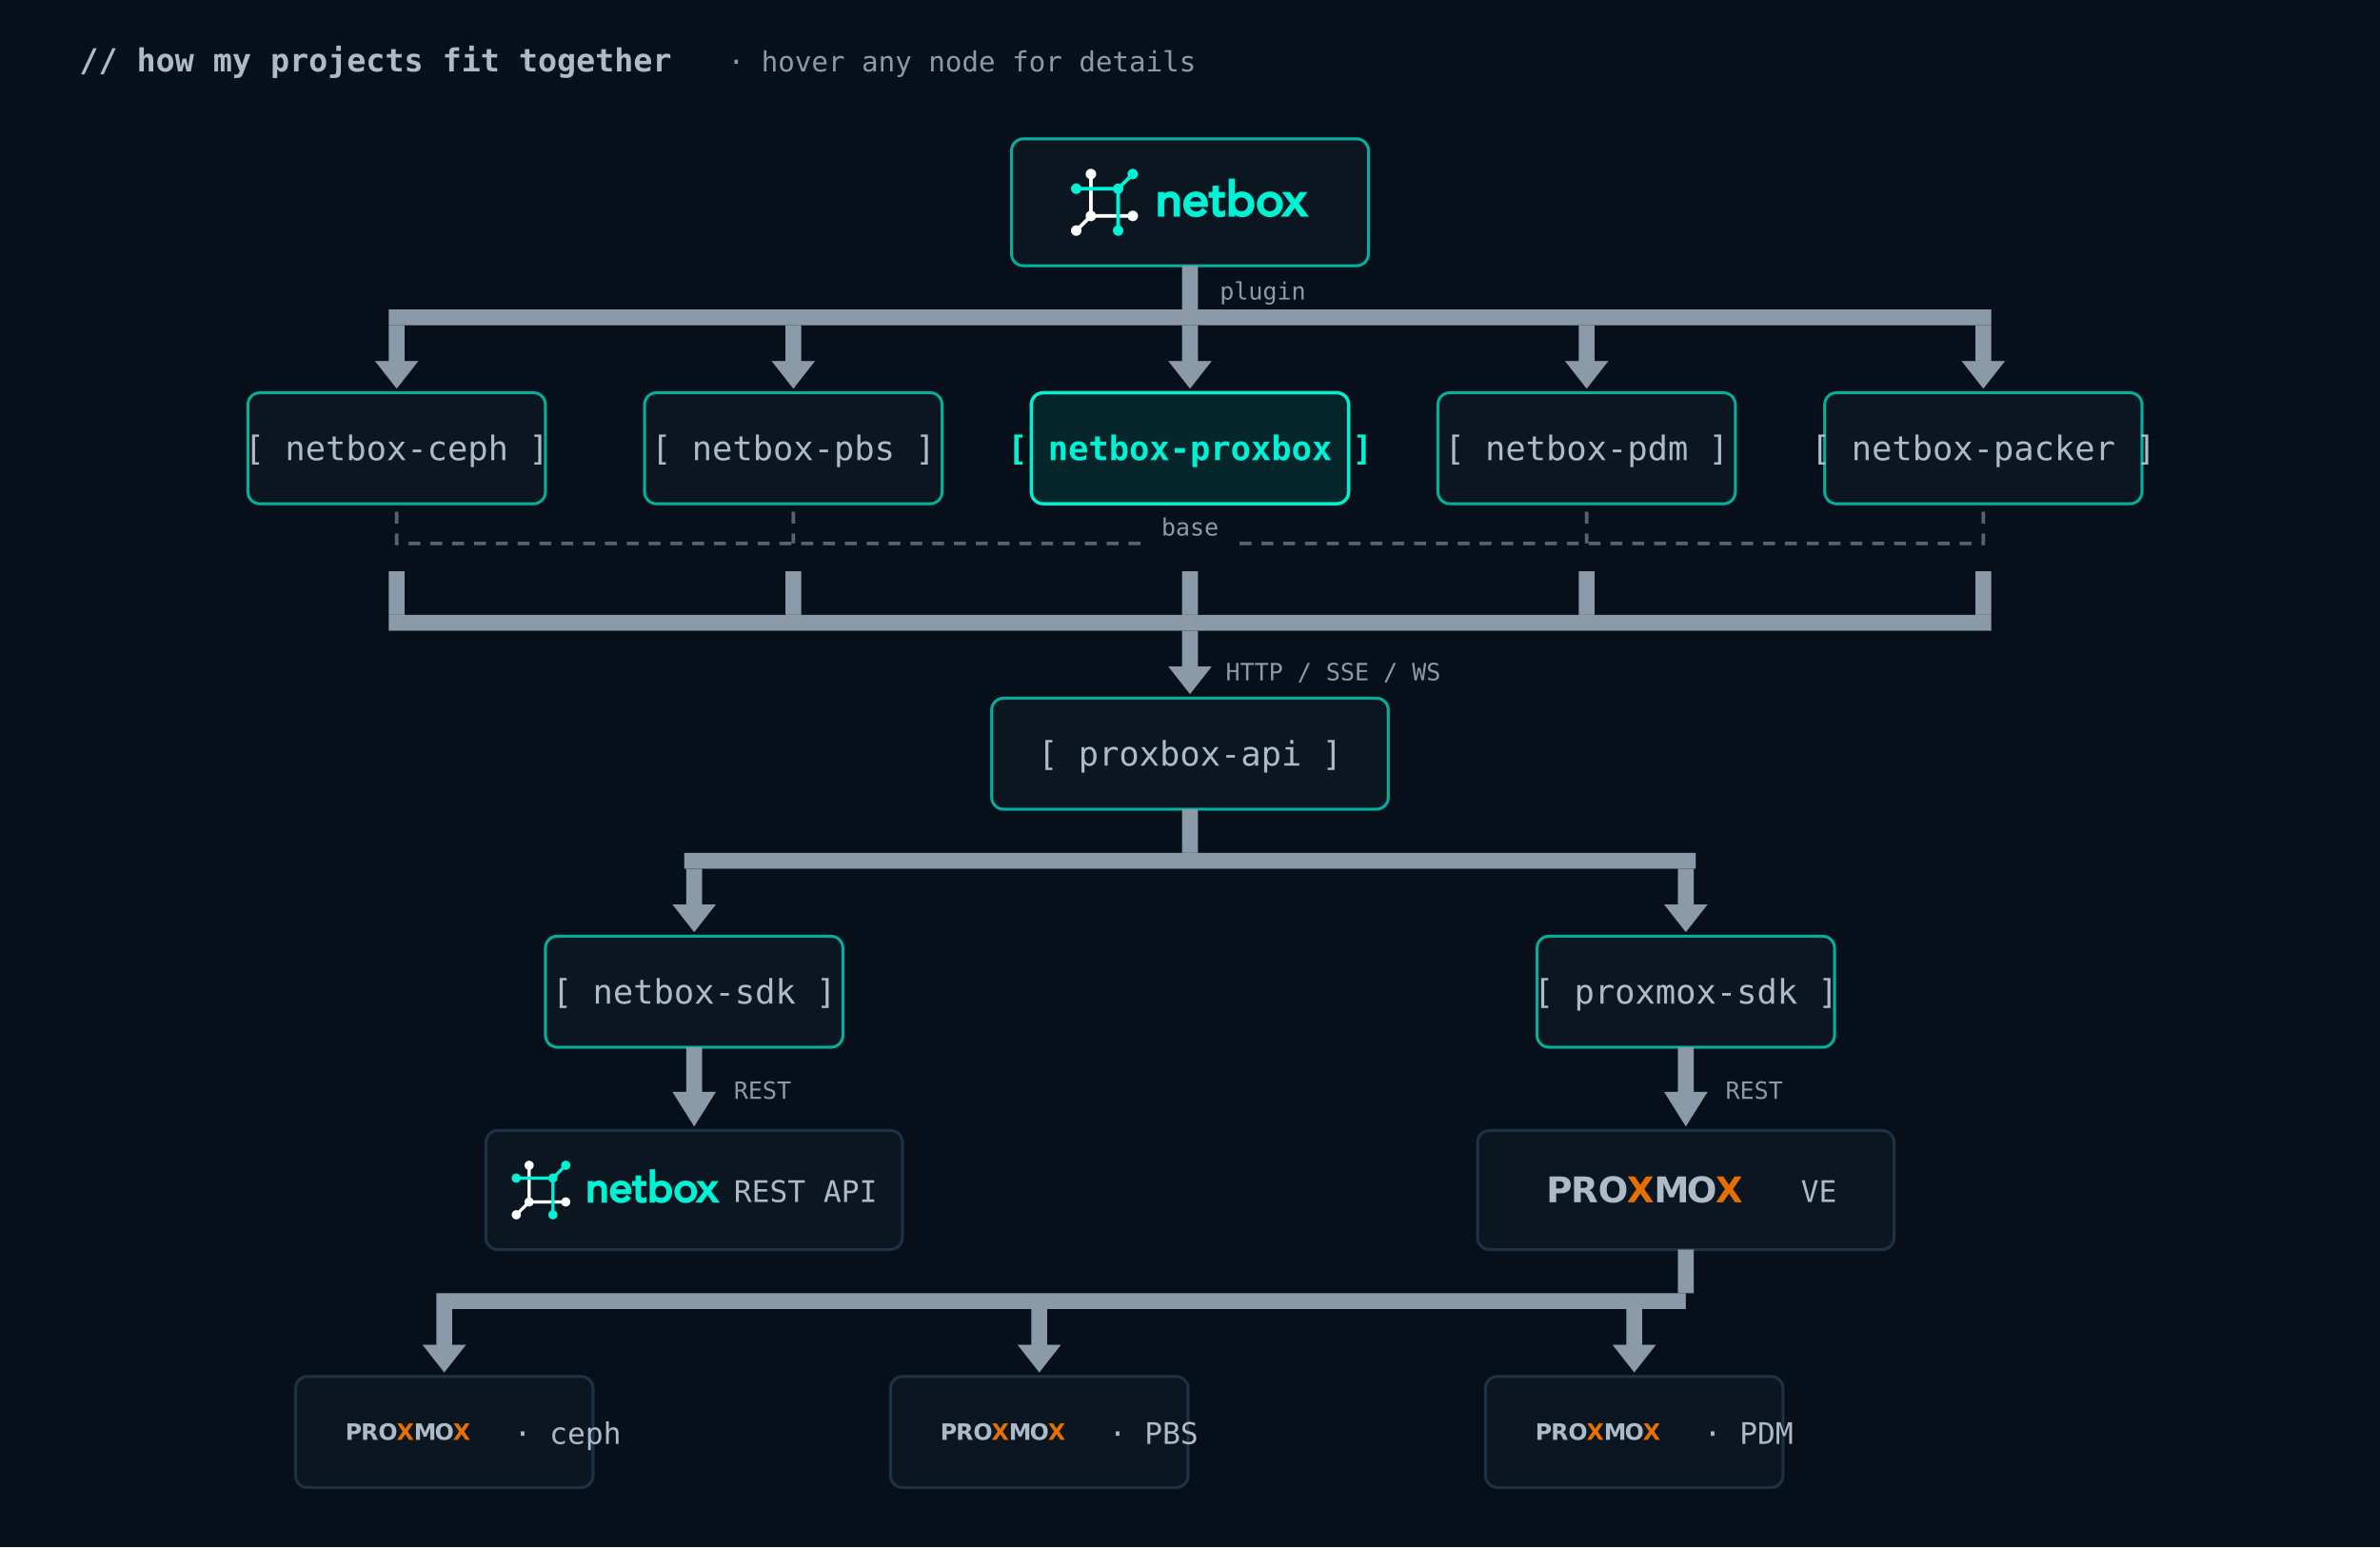
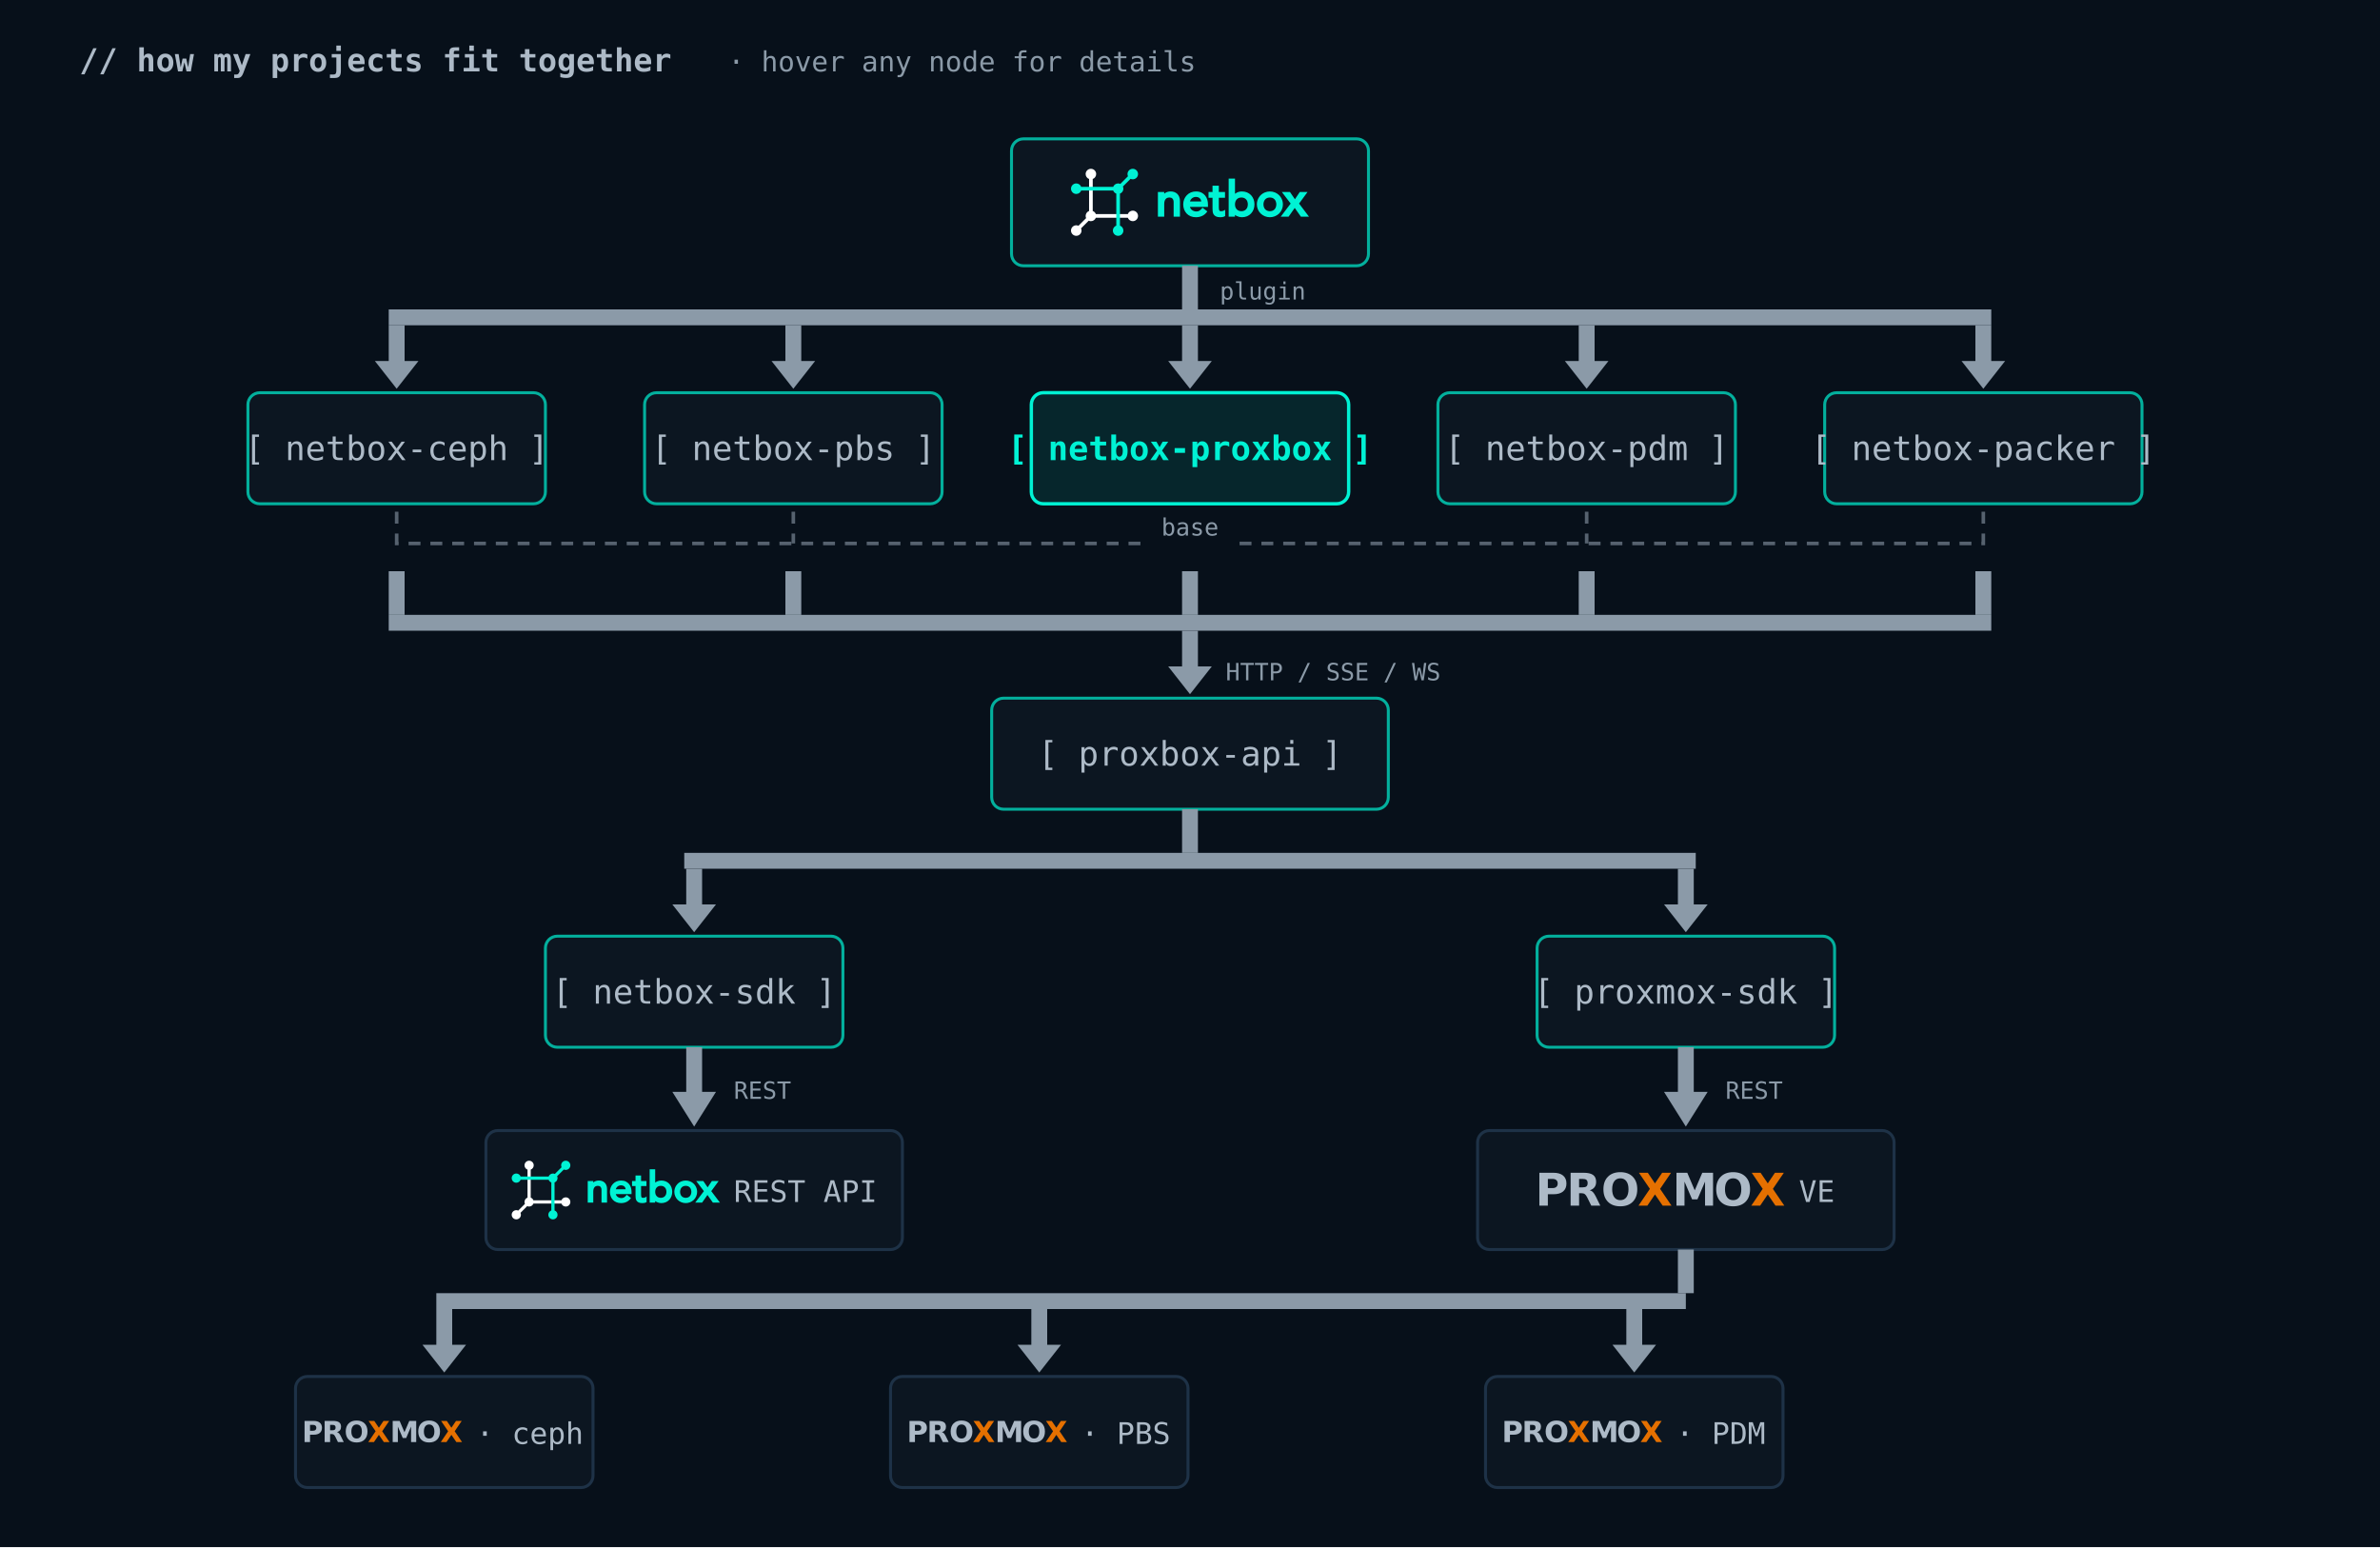
<svg xmlns="http://www.w3.org/2000/svg" viewBox="0 0 1200 780" role="img" aria-label="How my projects fit together: netbox extended by 5 NetBox plugins (netbox-proxbox base plus netbox-ceph, netbox-pbs, netbox-pdm, netbox-packer) flowing into proxbox-api, which forks to netbox-sdk and proxmox-sdk; those SDKs speak REST to NetBox and to Proxmox VE plus its Ceph, PBS, and PDM service APIs.">
  <defs>
    <style>
      .bg { fill: #07101a; }
      .heading { fill: #adbac7; font: 600 16px ui-monospace, SFMono-Regular, Menlo, Consolas, monospace; }
      .caption { fill: #8b9aa8; font: 14px ui-monospace, SFMono-Regular, Menlo, Consolas, monospace; }
      .frame { fill: #0c1621; stroke: #1e3247; stroke-width: 1.5; }
      .frame-highlight { fill: #0c1621; stroke: #00f2d4; stroke-width: 1.5; stroke-opacity: 0.7; }
      .frame-featured { fill: rgba(0, 242, 212, 0.10); stroke: #00f2d4; stroke-width: 1.7; }
      .node-text { fill: #adbac7; font: 500 17px ui-monospace, SFMono-Regular, Menlo, Consolas, monospace; }
      .node-text-featured { fill: #00f2d4; font: 600 17px ui-monospace, SFMono-Regular, Menlo, Consolas, monospace; }
      .node-trailing { fill: #adbac7; font: 500 15px ui-monospace, SFMono-Regular, Menlo, Consolas, monospace; }
      .arrow { fill: #8b9aa8; }
      .arrow-dashed { fill: none; stroke: #8b9aa8; stroke-width: 1.8; stroke-dasharray: 6 5; stroke-opacity: 0.6; }
      .edge-label { fill: #8b9aa8; font: 12px ui-monospace, SFMono-Regular, Menlo, Consolas, monospace; }
    </style>
    <symbol id="netbox-logo" viewBox="0 0 1299.6 366">
      <path fill="#fff" d="M337.27,228.59c-12.35,0-22.88,7.8-26.94,18.74h-174.71c-2.9-7.83-9.12-14.04-16.95-16.95V55.67c10.94-4.06,18.74-14.59,18.74-26.94,0-15.87-12.86-28.73-28.73-28.73s-28.73,12.86-28.73,28.73c0,12.35,7.8,22.88,18.74,26.94v174.71c-10.94,4.06-18.74,14.59-18.74,26.94,0,4.28.94,8.33,2.62,11.98l-41.85,41.85c-3.65-1.68-7.7-2.62-11.98-2.62-15.87,0-28.73,12.86-28.73,28.73s12.86,28.73,28.73,28.73,28.73-12.86,28.73-28.73c0-4.28-.94-8.33-2.62-11.98l41.85-41.85c3.65,1.68,7.7,2.62,11.98,2.62,12.35,0,22.88-7.8,26.94-18.74h174.71c4.06,10.94,14.59,18.74,26.94,18.74,15.87,0,28.73-12.86,28.73-28.73s-12.86-28.73-28.73-28.73Z" />
      <path fill="#00f2d4" d="M366,28.73c0,15.87-12.86,28.73-28.73,28.73-4.28,0-8.33-.94-11.98-2.62l-41.85,41.85c1.68,3.65,2.62,7.7,2.62,11.98,0,12.35-7.8,22.88-18.74,26.94v174.71c10.94,4.06,18.74,14.59,18.74,26.94,0,15.87-12.86,28.73-28.73,28.73s-28.73-12.86-28.73-28.73c0-12.35,7.8-22.88,18.74-26.94v-174.71c-7.83-2.9-14.04-9.12-16.95-16.95H55.67c-4.06,10.94-14.59,18.74-26.94,18.74-15.87,0-28.73-12.86-28.73-28.73s12.86-28.73,28.73-28.73c12.35,0,22.88,7.8,26.94,18.74h174.71c4.06-10.94,14.59-18.74,26.94-18.74,4.28,0,8.33.94,11.98,2.62l41.85-41.85c-1.68-3.65-2.62-7.7-2.62-11.98,0-15.87,12.86-28.73,28.73-28.73s28.73,12.86,28.73,28.73ZM579.76,136.45c-4.63-4.38-10.18-7.68-16.24-9.66-6.09-2.07-12.48-3.11-18.91-3.08-9.75-.17-19.37,2.17-27.95,6.78-2.68,1.56-5.23,3.35-7.61,5.34v-9.04h-34.53v134.64h34.53v-69.06c-.08-5.7.68-11.38,2.26-16.86,1.26-4.03,3.36-7.74,6.17-10.89,2.41-2.69,5.44-4.74,8.84-5.96,3.71-1.26,7.6-1.89,11.51-1.85,2.99,0,5.97.41,8.84,1.23,2.62.91,5,2.38,6.99,4.32,2.11,2.28,3.78,4.93,4.93,7.81,1.32,4.12,1.95,8.42,1.85,12.74v78.52h34.53v-85.1c.22-7.94-1.18-15.84-4.11-23.23-2.37-6.33-6.16-12.03-11.1-16.65ZM744.41,169.34c2.28,8.16,3.46,16.6,3.49,25.08v13.77h-98.46c.38,2.33,1.22,4.57,2.47,6.58,1.83,3.77,4.51,7.08,7.81,9.66,3.42,2.8,7.32,4.96,11.51,6.37,4.42,1.57,9.08,2.33,13.77,2.26,5.63.24,11.21-1.19,16.03-4.11,5.19-3.31,9.78-7.48,13.57-12.33l3.49-4.11,26.31,20.14-3.29,4.52c-14.18,18.09-34.12,27.34-59.2,27.34-9.78.09-19.49-1.72-28.57-5.34-8.34-3.34-15.84-8.46-21.99-15.01-6.02-6.49-10.7-14.1-13.77-22.4-3.18-8.83-4.78-18.16-4.73-27.54-.02-9.49,1.72-18.9,5.14-27.75,3.36-8.35,8.32-15.96,14.59-22.4,6.24-6.44,13.72-11.54,21.99-15.01,8.74-3.58,18.1-5.4,27.54-5.34,11.92,0,21.99,2.06,30.42,6.37,7.92,3.9,14.87,9.52,20.35,16.44,5.36,6.74,9.28,14.5,11.51,22.82ZM711.31,178.39c-.43-2.36-.98-4.69-1.64-6.99-1.14-3.45-3.04-6.61-5.55-9.25-2.45-2.78-5.56-4.9-9.04-6.17-8.68-3.42-18.36-3.27-26.93.41-3.87,1.69-7.37,4.13-10.28,7.19-2.81,2.83-5.05,6.18-6.58,9.87-.73,1.58-1.28,3.23-1.64,4.93h61.66ZM827.24,230.8c-2.56.57-5.18.84-7.81.82-2.41.12-4.82-.37-6.99-1.44-1.42-1.08-2.55-2.49-3.29-4.11-.93-2.36-1.42-4.87-1.44-7.4-.21-3.29-.41-6.58-.41-9.87v-50.57h33.71v-31.45h-33.71v-34.53h-34.53v34.53h-21.79v31.45h21.79v58.79c-.04,5.15.24,10.3.82,15.42.38,5.56,1.99,10.97,4.73,15.83,3.21,5.18,7.85,9.32,13.36,11.92,5.76,2.88,13.36,4.32,23.43,4.32,3.71-.04,7.42-.31,11.1-.82,4.47-.56,8.79-1.95,12.74-4.11l2.88-1.44v-34.33l-8.43,4.93c-1.93,1.02-4.01,1.72-6.17,2.06ZM997.03,166.46c3.16,8.91,4.76,18.3,4.73,27.75.04,9.32-1.56,18.57-4.73,27.34-3.07,8.3-7.75,15.92-13.77,22.4-6.1,6.56-13.53,11.74-21.79,15.21-8.94,3.62-18.51,5.44-28.16,5.34-9.17-.04-18.22-2.07-26.52-5.96-4.12-1.71-7.93-4.07-11.31-6.99v9.87h-34.53V53.41h34.53v83.04c3.23-2.59,6.75-4.8,10.48-6.58,8.54-4.07,17.88-6.18,27.34-6.17,9.65-.09,19.22,1.72,28.16,5.34,8.18,3.52,15.58,8.62,21.79,15.01,5.91,6.58,10.57,14.17,13.77,22.4ZM963.11,178.8c-1.41-4.39-3.8-8.39-6.99-11.72-3.07-3.26-6.78-5.85-10.89-7.61-9.47-3.57-19.92-3.57-29.39,0-4.12,1.76-7.83,4.35-10.89,7.61-3.12,3.37-5.5,7.37-6.99,11.72-1.71,4.96-2.55,10.17-2.47,15.42-.05,5.24.78,10.45,2.47,15.42,1.54,4.27,3.91,8.18,6.99,11.51,3.01,3.32,6.74,5.92,10.89,7.61,9.42,3.83,19.97,3.83,29.39,0,4.16-1.68,7.88-4.28,10.89-7.61,3.15-3.28,5.54-7.21,6.99-11.51,1.68-4.96,2.52-10.18,2.47-15.42.07-5.24-.77-10.46-2.47-15.42ZM1136.6,244.16c-28.24,27.15-72.89,27.15-101.13,0-13.17-13.29-20.56-31.24-20.55-49.95-.1-28.4,16.95-54.05,43.17-64.95,17.9-7.4,38.01-7.4,55.91,0,26.14,11,43.15,36.59,43.17,64.95,0,18.71-7.38,36.66-20.55,49.95ZM1118.51,178.8c-1.42-4.34-3.73-8.33-6.78-11.72-3.1-3.22-6.8-5.8-10.89-7.61-9.55-3.56-20.05-3.56-29.6,0-4.09,1.81-7.79,4.39-10.89,7.61-3.05,3.39-5.36,7.38-6.78,11.72-1.88,4.92-2.79,10.15-2.67,15.42-.08,5.26.82,10.49,2.67,15.42,1.47,4.25,3.77,8.17,6.78,11.51,3.05,3.28,6.77,5.87,10.89,7.61,9.49,3.84,20.11,3.84,29.6,0,4.13-1.74,7.84-4.33,10.89-7.61,3.01-3.34,5.32-7.26,6.78-11.51,1.75-4.95,2.66-10.16,2.67-15.42,0-5.25-.9-10.47-2.67-15.42ZM1291.58,126.79h-42.34l-26.52,39.47-26.93-39.47h-44.4l48.1,63.1-54.27,71.53h42.96l33.5-47.69,33.71,47.69h44.19l-54.27-71.53,46.25-63.1Z" />
    </symbol>
-     <symbol id="proxmox-logo" viewBox="0 0 200 32">
+     <symbol id="proxmox-logo" viewBox="0 0 145 32">
      <text y="25" font-family="DejaVu Sans" font-weight="bold" font-size="26">
-         <tspan x="34" fill="#adbac7">P</tspan>
-         <tspan x="52" fill="#adbac7">R</tspan>
-         <tspan x="72" fill="#adbac7">O</tspan>
-         <tspan x="93" fill="#e57000">X</tspan>
-         <tspan x="113" fill="#adbac7">M</tspan>
-         <tspan x="137" fill="#adbac7">O</tspan>
-         <tspan x="158" fill="#e57000">X</tspan>
+         <tspan x="0" fill="#adbac7">P</tspan>
+         <tspan x="18" fill="#adbac7">R</tspan>
+         <tspan x="38" fill="#adbac7">O</tspan>
+         <tspan x="59" fill="#e57000">X</tspan>
+         <tspan x="79" fill="#adbac7">M</tspan>
+         <tspan x="103" fill="#adbac7">O</tspan>
+         <tspan x="124" fill="#e57000">X</tspan>
      </text>
    </symbol>
    <symbol id="arrow-down" viewBox="0 0 22 32" preserveAspectRatio="none">
      <path class="arrow" d="M 7 0 H 15 V 18 H 22 L 11 32 L 0 18 H 7 Z" />
    </symbol>
  </defs>
  <rect class="bg" width="1200" height="780" />
  <text class="heading" x="40" y="36">// how my projects fit together</text>
  <text class="caption" x="367" y="36">· hover any node for details</text>
  <rect class="frame-highlight" x="510" y="70" width="180" height="64" rx="6" />
  <use href="#netbox-logo" x="540" y="84" width="120" height="36" />
  <rect class="arrow" x="596" y="134" width="8" height="22" />
  <rect class="arrow" x="196" y="156" width="808" height="8" />
  <use href="#arrow-down" x="189" y="164" width="22" height="32" />
  <use href="#arrow-down" x="389" y="164" width="22" height="32" />
  <use href="#arrow-down" x="589" y="164" width="22" height="32" />
  <use href="#arrow-down" x="789" y="164" width="22" height="32" />
  <use href="#arrow-down" x="989" y="164" width="22" height="32" />
  <text class="edge-label" x="615" y="151">plugin</text>
  <rect class="frame-highlight" x="125" y="198" width="150" height="56" rx="6" />
  <text class="node-text" x="200" y="232" text-anchor="middle">[ netbox-ceph ]</text>
  <rect class="frame-highlight" x="325" y="198" width="150" height="56" rx="6" />
  <text class="node-text" x="400" y="232" text-anchor="middle">[ netbox-pbs ]</text>
  <rect class="frame-featured" x="520" y="198" width="160" height="56" rx="6" />
  <text class="node-text-featured" x="600" y="232" text-anchor="middle">[ netbox-proxbox ]</text>
  <rect class="frame-highlight" x="725" y="198" width="150" height="56" rx="6" />
  <text class="node-text" x="800" y="232" text-anchor="middle">[ netbox-pdm ]</text>
  <rect class="frame-highlight" x="920" y="198" width="160" height="56" rx="6" />
  <text class="node-text" x="1000" y="232" text-anchor="middle">[ netbox-packer ]</text>
  <path class="arrow-dashed" d="M 200 258 V 274 H 575" />
  <path class="arrow-dashed" d="M 400 258 V 274" />
  <path class="arrow-dashed" d="M 1000 258 V 274 H 625" />
  <path class="arrow-dashed" d="M 800 258 V 274" />
  <text class="edge-label" x="600" y="270" text-anchor="middle">base</text>
  <rect class="arrow" x="196" y="288" width="8" height="22" />
  <rect class="arrow" x="396" y="288" width="8" height="22" />
  <rect class="arrow" x="596" y="288" width="8" height="22" />
  <rect class="arrow" x="796" y="288" width="8" height="22" />
  <rect class="arrow" x="996" y="288" width="8" height="22" />
  <rect class="arrow" x="196" y="310" width="808" height="8" />
  <use href="#arrow-down" x="589" y="318" width="22" height="32" />
  <text class="edge-label" x="618" y="343">HTTP / SSE / WS</text>
  <rect class="frame-highlight" x="500" y="352" width="200" height="56" rx="6" />
  <text class="node-text" x="600" y="386" text-anchor="middle">[ proxbox-api ]</text>
  <rect class="arrow" x="596" y="408" width="8" height="22" />
  <rect class="arrow" x="345" y="430" width="510" height="8" />
  <use href="#arrow-down" x="339" y="438" width="22" height="32" />
  <use href="#arrow-down" x="839" y="438" width="22" height="32" />
  <rect class="frame-highlight" x="275" y="472" width="150" height="56" rx="6" />
  <text class="node-text" x="350" y="506" text-anchor="middle">[ netbox-sdk ]</text>
  <rect class="frame-highlight" x="775" y="472" width="150" height="56" rx="6" />
  <text class="node-text" x="850" y="506" text-anchor="middle">[ proxmox-sdk ]</text>
  <use href="#arrow-down" x="339" y="528" width="22" height="40" />
  <use href="#arrow-down" x="839" y="528" width="22" height="40" />
  <text class="edge-label" x="370" y="554">REST</text>
  <text class="edge-label" x="870" y="554">REST</text>
  <rect class="frame" x="245" y="570" width="210" height="60" rx="6" />
  <use href="#netbox-logo" x="258" y="584" width="105" height="32" />
  <text class="node-trailing" x="370" y="606">REST API</text>
  <rect class="frame" x="745" y="570" width="210" height="60" rx="6" />
-   <use href="#proxmox-logo" x="755" y="589" width="140" height="22" />
-   <text class="node-trailing" x="908" y="606">VE</text>
+   <use href="#proxmox-logo" x="774" y="586" width="127" height="28" />
+   <text class="node-trailing" x="907" y="606">VE</text>
  <rect class="arrow" x="846" y="630" width="8" height="22" />
  <rect class="arrow" x="220" y="652" width="630" height="8" />
  <use href="#arrow-down" x="213" y="660" width="22" height="32" />
  <use href="#arrow-down" x="513" y="660" width="22" height="32" />
  <use href="#arrow-down" x="813" y="660" width="22" height="32" />
  <rect class="frame" x="149" y="694" width="150" height="56" rx="6" />
-   <use href="#proxmox-logo" x="158" y="715" width="90" height="14" />
-   <text class="node-trailing" x="259" y="728">· ceph</text>
+   <use href="#proxmox-logo" x="152" y="713" width="82" height="18" />
+   <text class="node-trailing" x="240" y="728">· ceph</text>
  <rect class="frame" x="449" y="694" width="150" height="56" rx="6" />
-   <use href="#proxmox-logo" x="458" y="715" width="90" height="14" />
-   <text class="node-trailing" x="559" y="728">· PBS</text>
+   <use href="#proxmox-logo" x="457" y="713" width="82" height="18" />
+   <text class="node-trailing" x="545" y="728">· PBS</text>
  <rect class="frame" x="749" y="694" width="150" height="56" rx="6" />
-   <use href="#proxmox-logo" x="758" y="715" width="90" height="14" />
-   <text class="node-trailing" x="859" y="728">· PDM</text>
+   <use href="#proxmox-logo" x="757" y="713" width="82" height="18" />
+   <text class="node-trailing" x="845" y="728">· PDM</text>
</svg>
